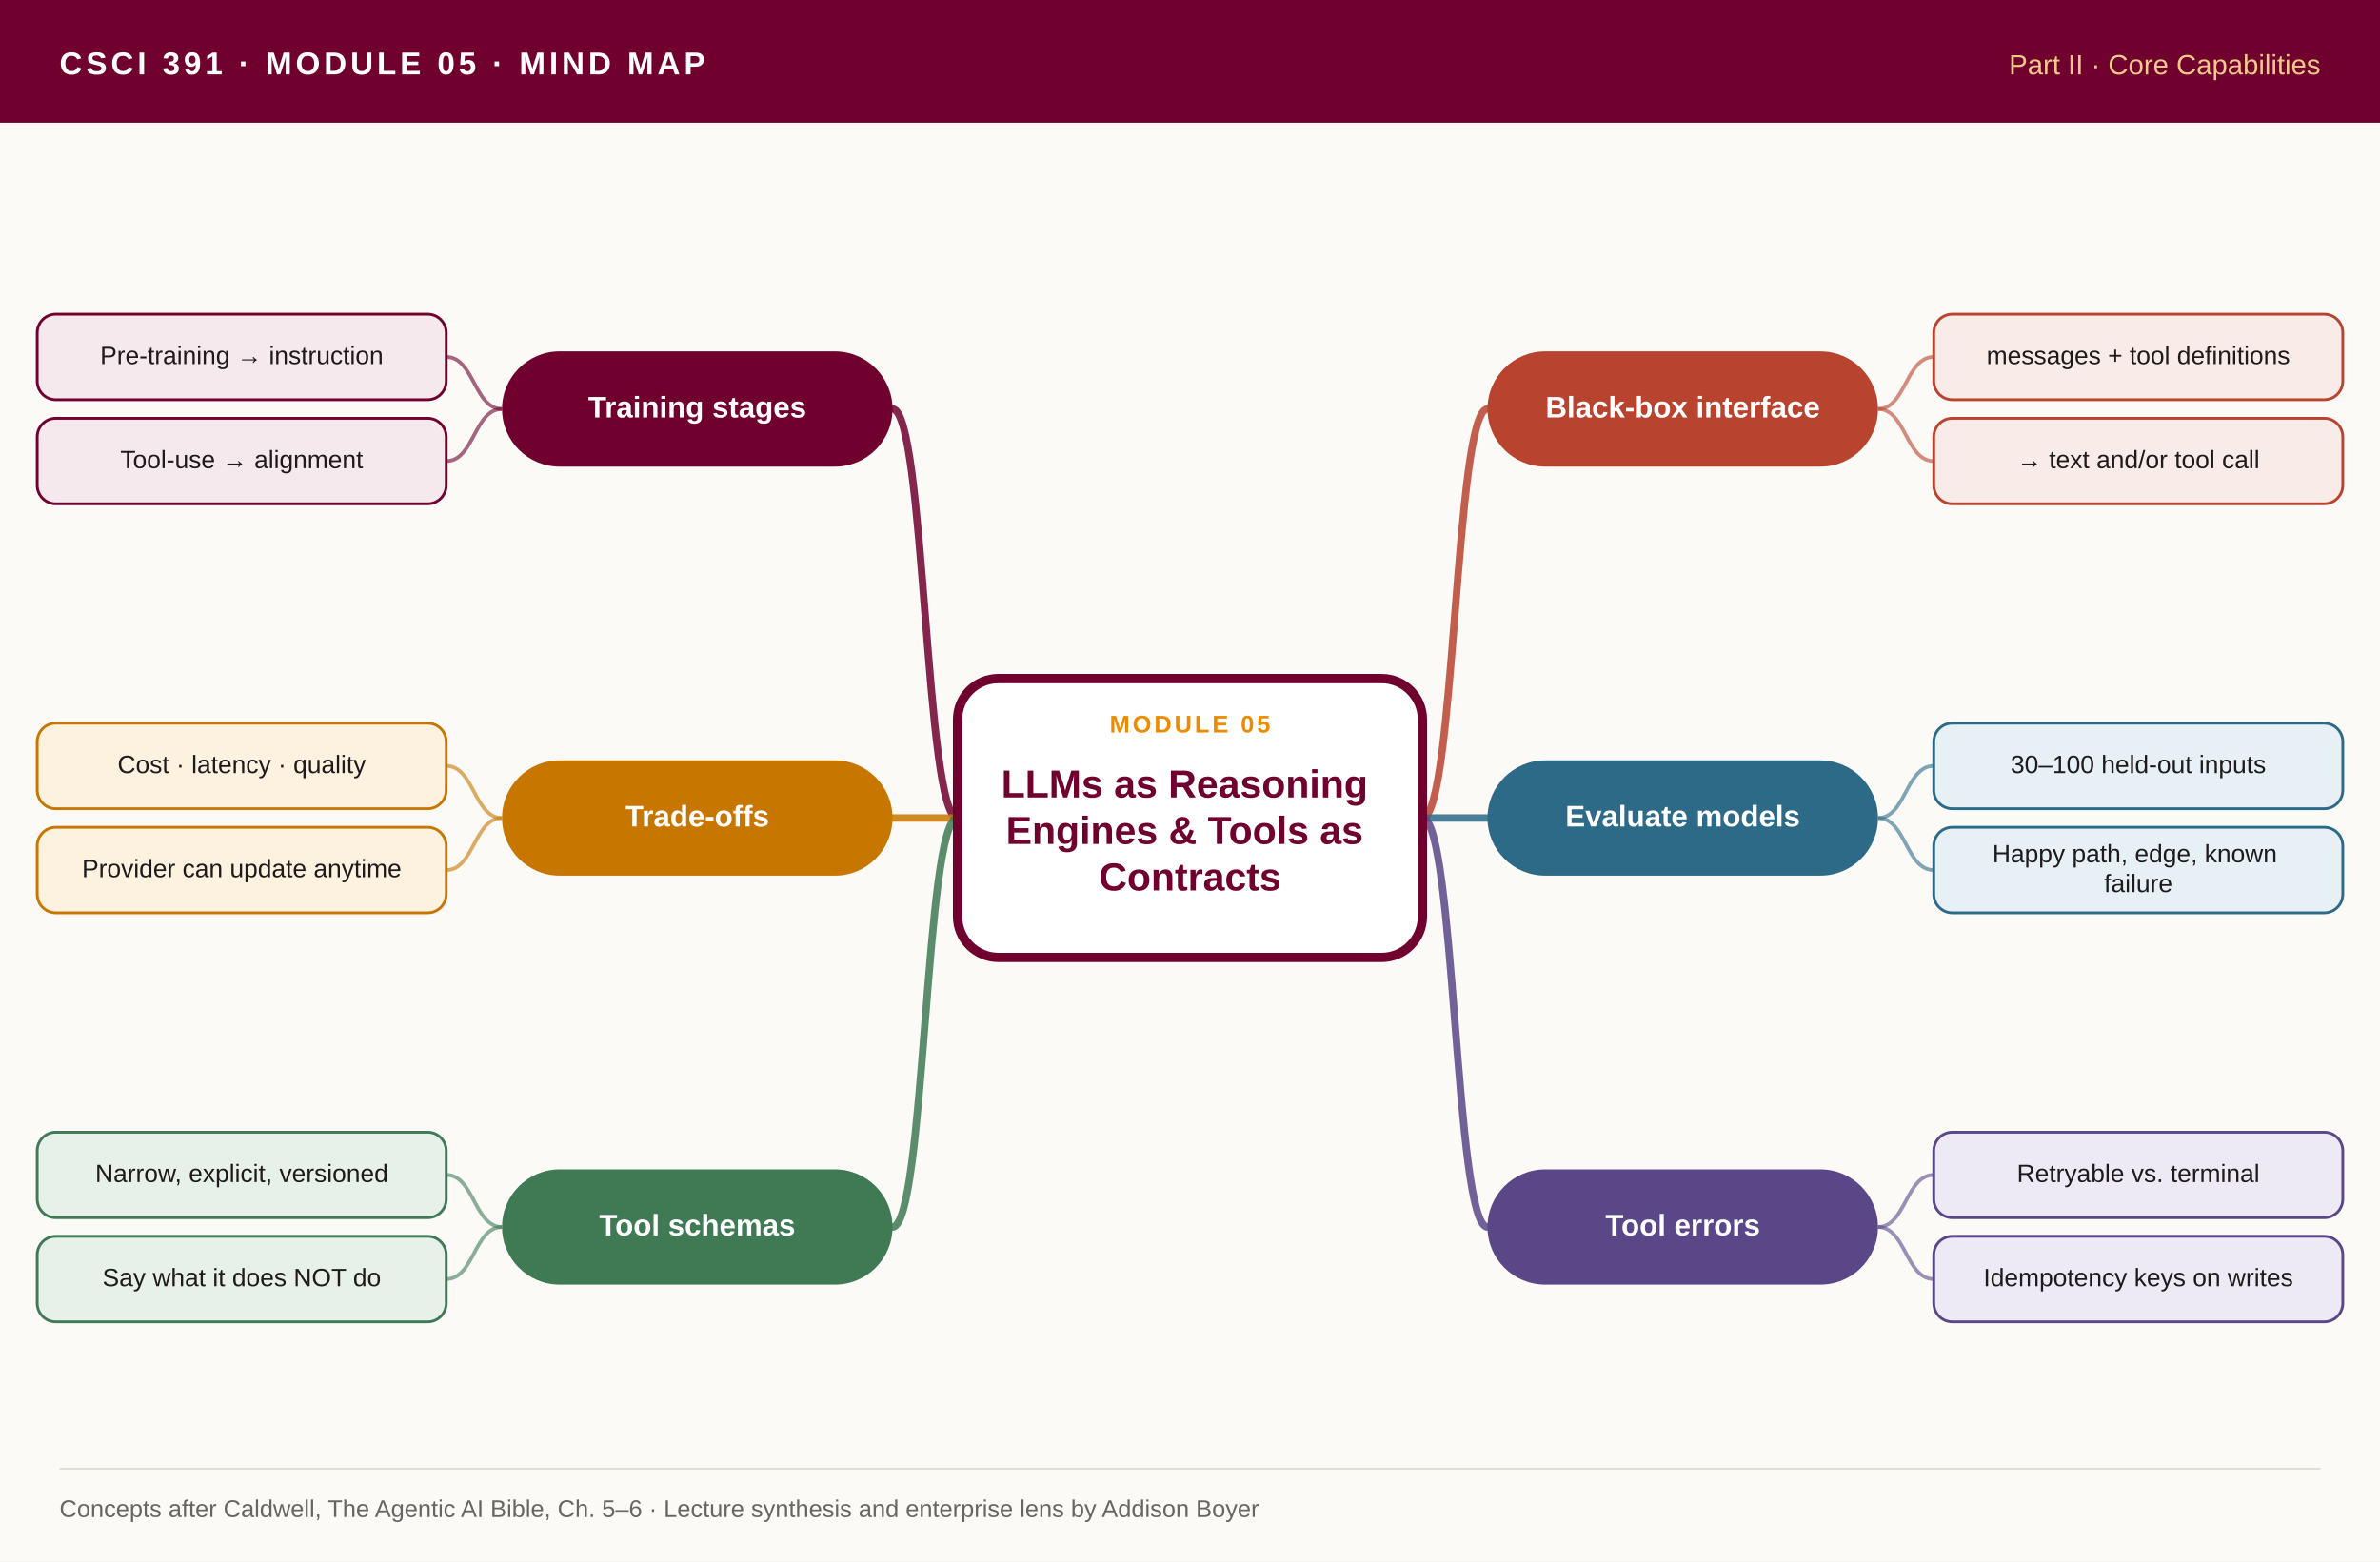
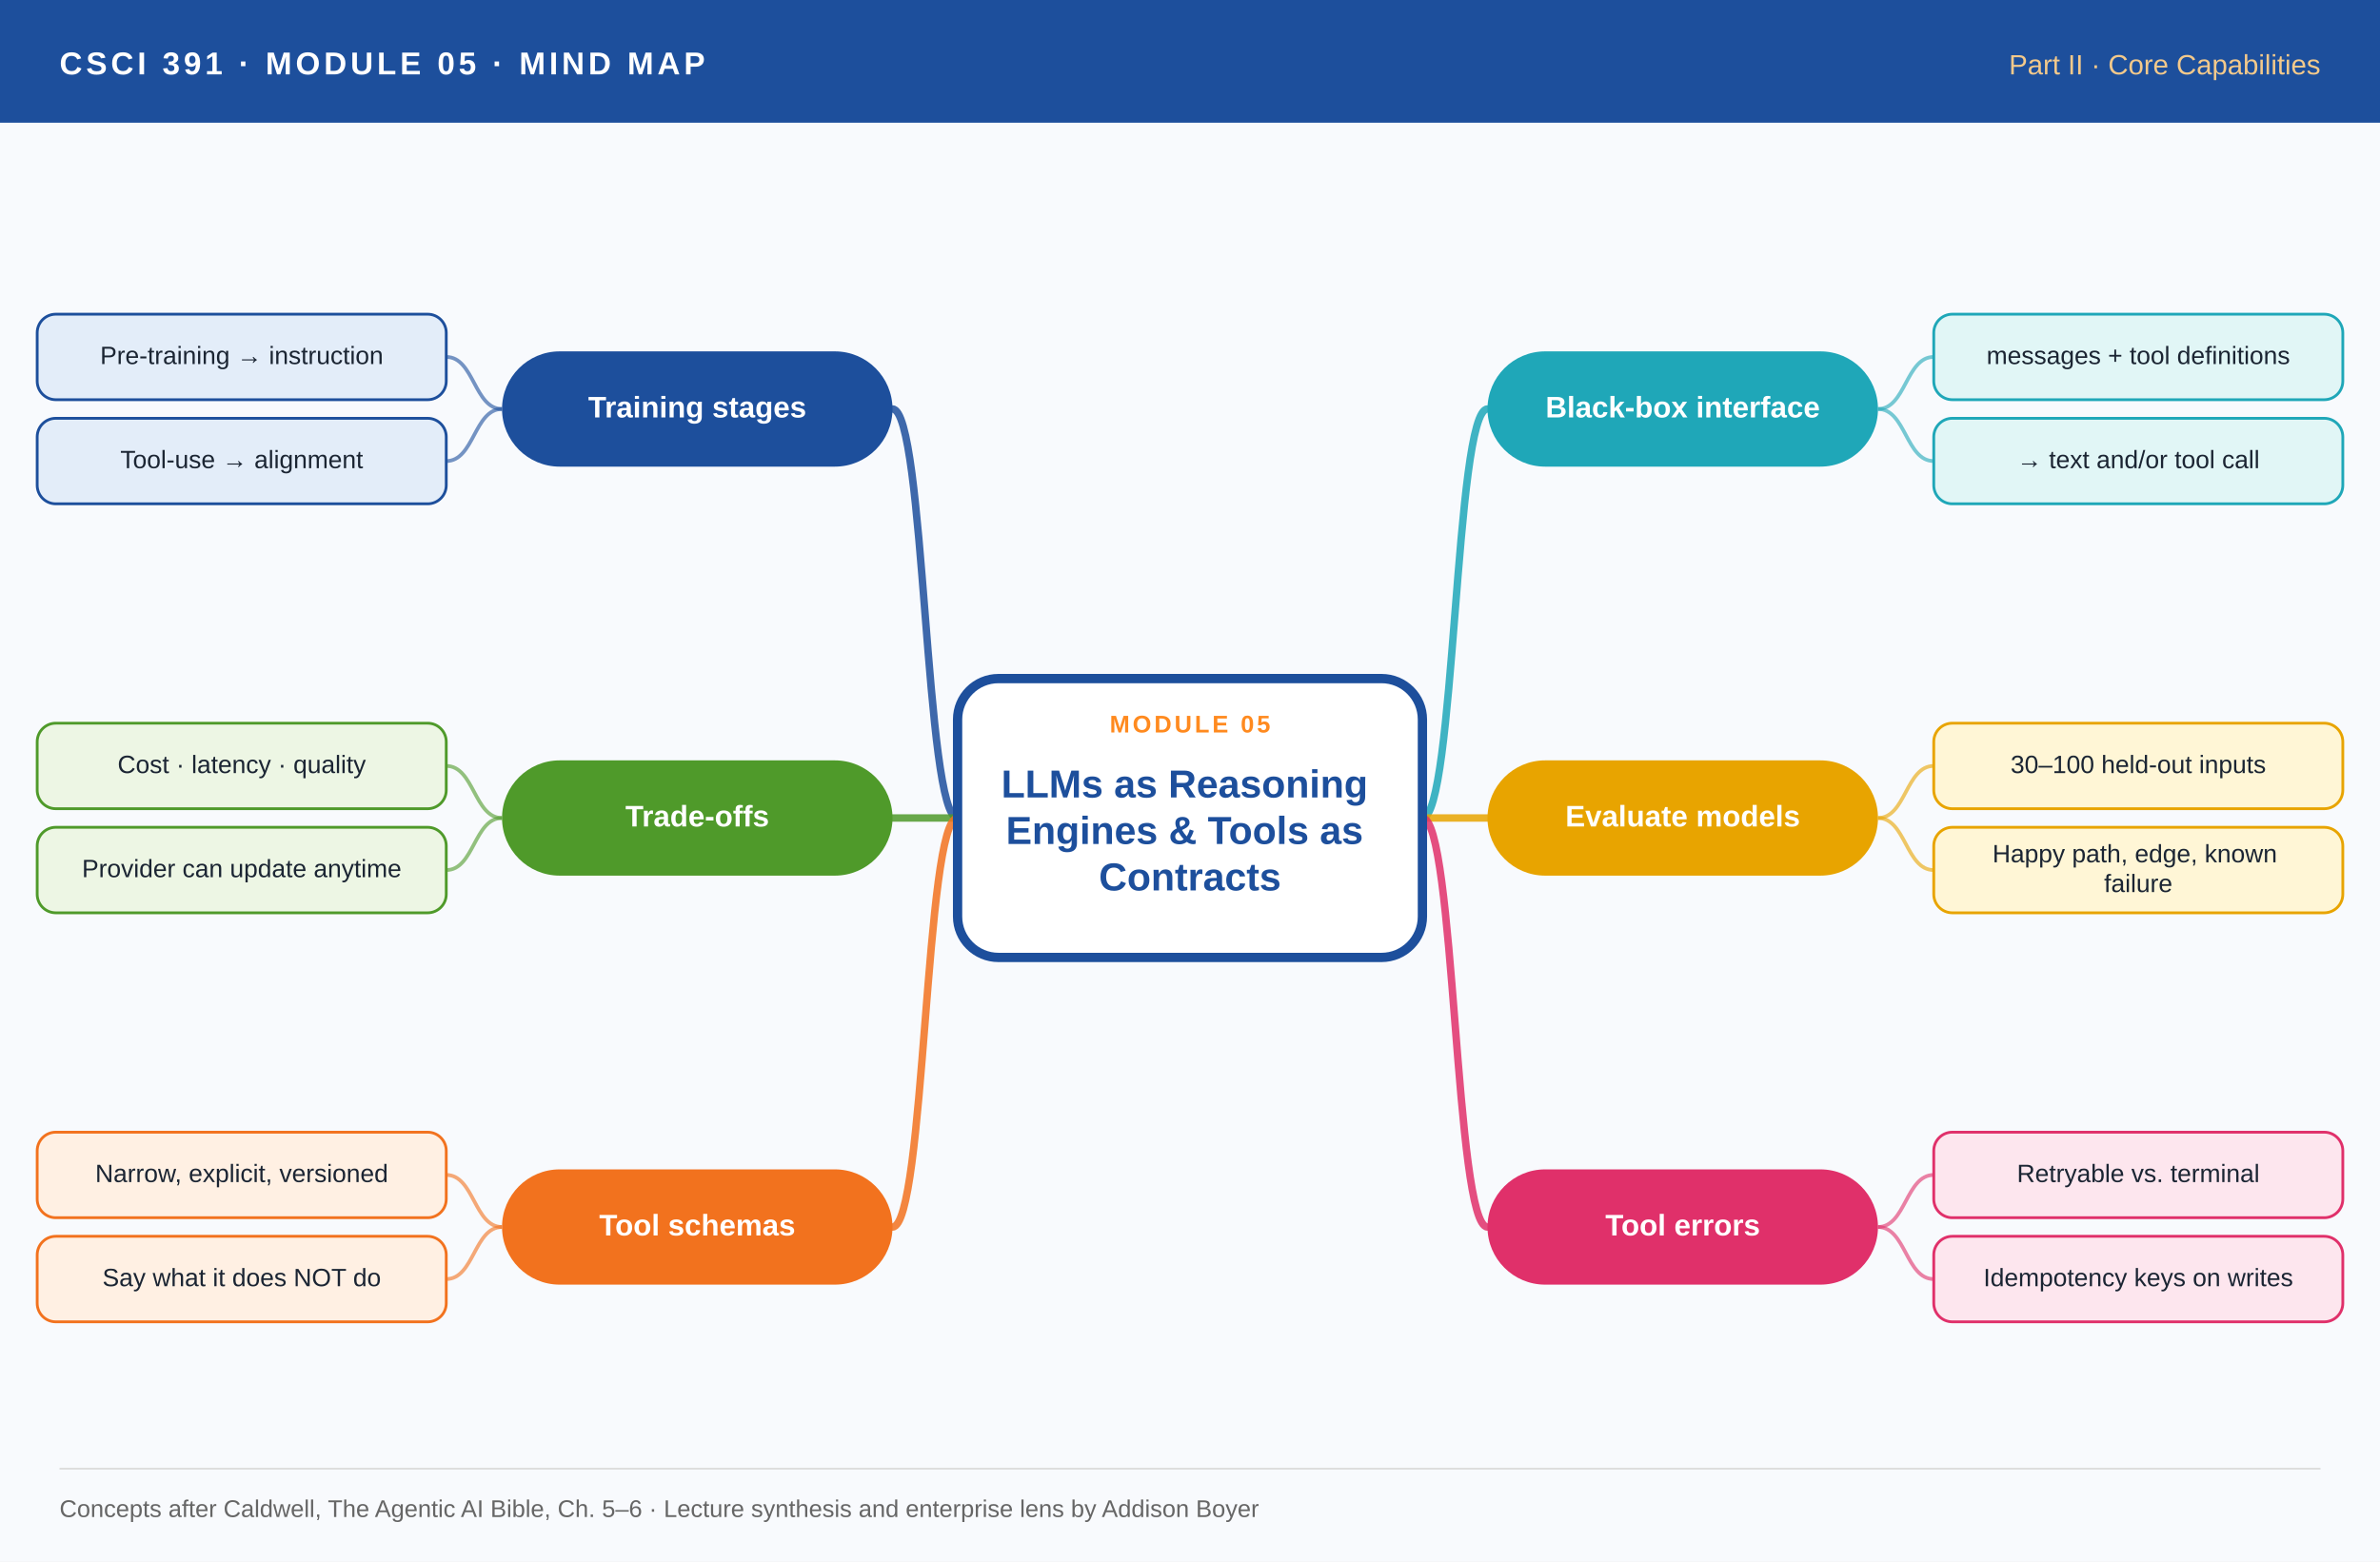
<svg xmlns="http://www.w3.org/2000/svg" viewBox="0 0 1280 840" width="1280" height="840" font-family="'Segoe UI', 'Helvetica Neue', Arial, sans-serif">
-   <rect width="100%" height="100%" fill="#fbfaf7" />
-   <rect width="1280" height="66" fill="#70002e" />
+   <rect width="100%" height="100%" fill="#f8fafd" />
+   <rect width="1280" height="66" fill="#1d4f9c" />
  <text x="32" y="40" fill="#fff" font-size="17" font-weight="700" letter-spacing="2">CSCI 391 · MODULE 05 · MIND MAP</text>
  <text x="1248" y="40" fill="#f3c98b" font-size="15" text-anchor="end">Part II · Core Capabilities</text>
-   <path d="M515,440 C497.5,440 497.5,220 480,220" fill="none" stroke="#70002e" stroke-width="4" stroke-linecap="round" opacity=".85" />
-   <path d="M270,220 C255.0,220 255.0,192.0 240,192.0" fill="none" stroke="#70002e" stroke-width="2" opacity=".6" />
-   <path d="M270,220 C255.0,220 255.0,248.0 240,248.0" fill="none" stroke="#70002e" stroke-width="2" opacity=".6" />
-   <path d="M765,440 C782.5,440 782.5,220 800,220" fill="none" stroke="#b8432f" stroke-width="4" stroke-linecap="round" opacity=".85" />
-   <path d="M1010,220 C1025.0,220 1025.0,192.0 1040,192.0" fill="none" stroke="#b8432f" stroke-width="2" opacity=".6" />
-   <path d="M1010,220 C1025.0,220 1025.0,248.0 1040,248.0" fill="none" stroke="#b8432f" stroke-width="2" opacity=".6" />
-   <path d="M515,440 C497.5,440 497.5,440 480,440" fill="none" stroke="#c77700" stroke-width="4" stroke-linecap="round" opacity=".85" />
-   <path d="M270,440 C255.0,440 255.0,412.0 240,412.0" fill="none" stroke="#c77700" stroke-width="2" opacity=".6" />
-   <path d="M270,440 C255.0,440 255.0,468.0 240,468.0" fill="none" stroke="#c77700" stroke-width="2" opacity=".6" />
-   <path d="M765,440 C782.5,440 782.5,440 800,440" fill="none" stroke="#2d6a87" stroke-width="4" stroke-linecap="round" opacity=".85" />
-   <path d="M1010,440 C1025.0,440 1025.0,412.0 1040,412.0" fill="none" stroke="#2d6a87" stroke-width="2" opacity=".6" />
-   <path d="M1010,440 C1025.0,440 1025.0,468.0 1040,468.0" fill="none" stroke="#2d6a87" stroke-width="2" opacity=".6" />
-   <path d="M515,440 C497.5,440 497.5,660 480,660" fill="none" stroke="#3f7a55" stroke-width="4" stroke-linecap="round" opacity=".85" />
-   <path d="M270,660 C255.0,660 255.0,632.0 240,632.0" fill="none" stroke="#3f7a55" stroke-width="2" opacity=".6" />
-   <path d="M270,660 C255.0,660 255.0,688.0 240,688.0" fill="none" stroke="#3f7a55" stroke-width="2" opacity=".6" />
-   <path d="M765,440 C782.5,440 782.5,660 800,660" fill="none" stroke="#5a4787" stroke-width="4" stroke-linecap="round" opacity=".85" />
-   <path d="M1010,660 C1025.0,660 1025.0,632.0 1040,632.0" fill="none" stroke="#5a4787" stroke-width="2" opacity=".6" />
-   <path d="M1010,660 C1025.0,660 1025.0,688.0 1040,688.0" fill="none" stroke="#5a4787" stroke-width="2" opacity=".6" />
-   <rect x="270" y="189" width="210" height="62" rx="31" fill="#70002e" />
+   <path d="M515,440 C497.5,440 497.5,220 480,220" fill="none" stroke="#1d4f9c" stroke-width="4" stroke-linecap="round" opacity=".85" />
+   <path d="M270,220 C255.0,220 255.0,192.0 240,192.0" fill="none" stroke="#1d4f9c" stroke-width="2" opacity=".6" />
+   <path d="M270,220 C255.0,220 255.0,248.0 240,248.0" fill="none" stroke="#1d4f9c" stroke-width="2" opacity=".6" />
+   <path d="M765,440 C782.5,440 782.5,220 800,220" fill="none" stroke="#1fa7b8" stroke-width="4" stroke-linecap="round" opacity=".85" />
+   <path d="M1010,220 C1025.0,220 1025.0,192.0 1040,192.0" fill="none" stroke="#1fa7b8" stroke-width="2" opacity=".6" />
+   <path d="M1010,220 C1025.0,220 1025.0,248.0 1040,248.0" fill="none" stroke="#1fa7b8" stroke-width="2" opacity=".6" />
+   <path d="M515,440 C497.5,440 497.5,440 480,440" fill="none" stroke="#4f9a2a" stroke-width="4" stroke-linecap="round" opacity=".85" />
+   <path d="M270,440 C255.0,440 255.0,412.0 240,412.0" fill="none" stroke="#4f9a2a" stroke-width="2" opacity=".6" />
+   <path d="M270,440 C255.0,440 255.0,468.0 240,468.0" fill="none" stroke="#4f9a2a" stroke-width="2" opacity=".6" />
+   <path d="M765,440 C782.5,440 782.5,440 800,440" fill="none" stroke="#e8a400" stroke-width="4" stroke-linecap="round" opacity=".85" />
+   <path d="M1010,440 C1025.0,440 1025.0,412.0 1040,412.0" fill="none" stroke="#e8a400" stroke-width="2" opacity=".6" />
+   <path d="M1010,440 C1025.0,440 1025.0,468.0 1040,468.0" fill="none" stroke="#e8a400" stroke-width="2" opacity=".6" />
+   <path d="M515,440 C497.5,440 497.5,660 480,660" fill="none" stroke="#f2721e" stroke-width="4" stroke-linecap="round" opacity=".85" />
+   <path d="M270,660 C255.0,660 255.0,632.0 240,632.0" fill="none" stroke="#f2721e" stroke-width="2" opacity=".6" />
+   <path d="M270,660 C255.0,660 255.0,688.0 240,688.0" fill="none" stroke="#f2721e" stroke-width="2" opacity=".6" />
+   <path d="M765,440 C782.5,440 782.5,660 800,660" fill="none" stroke="#e0306a" stroke-width="4" stroke-linecap="round" opacity=".85" />
+   <path d="M1010,660 C1025.0,660 1025.0,632.0 1040,632.0" fill="none" stroke="#e0306a" stroke-width="2" opacity=".6" />
+   <path d="M1010,660 C1025.0,660 1025.0,688.0 1040,688.0" fill="none" stroke="#e0306a" stroke-width="2" opacity=".6" />
+   <rect x="270" y="189" width="210" height="62" rx="31" fill="#1d4f9c" />
  <text text-anchor="middle" dominant-baseline="middle" fill="#fff" font-size="16" font-weight="700">
    <tspan x="375" y="220.0">Training stages</tspan>
  </text>
-   <rect x="20" y="169.0" width="220" height="46" rx="10" fill="#f6e9ee" stroke="#70002e" stroke-width="1.5" />
-   <text text-anchor="middle" dominant-baseline="middle" fill="#1f1a1c" font-size="13.5">
+   <rect x="20" y="169.0" width="220" height="46" rx="10" fill="#e3edf9" stroke="#1d4f9c" stroke-width="1.5" />
+   <text text-anchor="middle" dominant-baseline="middle" fill="#1b2533" font-size="13.5">
    <tspan x="130" y="192.0">Pre-training → instruction</tspan>
  </text>
-   <rect x="20" y="225.0" width="220" height="46" rx="10" fill="#f6e9ee" stroke="#70002e" stroke-width="1.5" />
-   <text text-anchor="middle" dominant-baseline="middle" fill="#1f1a1c" font-size="13.5">
+   <rect x="20" y="225.0" width="220" height="46" rx="10" fill="#e3edf9" stroke="#1d4f9c" stroke-width="1.5" />
+   <text text-anchor="middle" dominant-baseline="middle" fill="#1b2533" font-size="13.5">
    <tspan x="130" y="248.0">Tool-use → alignment</tspan>
  </text>
-   <rect x="800" y="189" width="210" height="62" rx="31" fill="#b8432f" />
+   <rect x="800" y="189" width="210" height="62" rx="31" fill="#1fa7b8" />
  <text text-anchor="middle" dominant-baseline="middle" fill="#fff" font-size="16" font-weight="700">
    <tspan x="905" y="220.0">Black-box interface</tspan>
  </text>
-   <rect x="1040" y="169.0" width="220" height="46" rx="10" fill="#f9ebe7" stroke="#b8432f" stroke-width="1.5" />
-   <text text-anchor="middle" dominant-baseline="middle" fill="#1f1a1c" font-size="13.5">
+   <rect x="1040" y="169.0" width="220" height="46" rx="10" fill="#e1f6f6" stroke="#1fa7b8" stroke-width="1.5" />
+   <text text-anchor="middle" dominant-baseline="middle" fill="#1b2533" font-size="13.5">
    <tspan x="1150" y="192.0">messages + tool definitions</tspan>
  </text>
-   <rect x="1040" y="225.0" width="220" height="46" rx="10" fill="#f9ebe7" stroke="#b8432f" stroke-width="1.5" />
-   <text text-anchor="middle" dominant-baseline="middle" fill="#1f1a1c" font-size="13.5">
+   <rect x="1040" y="225.0" width="220" height="46" rx="10" fill="#e1f6f6" stroke="#1fa7b8" stroke-width="1.5" />
+   <text text-anchor="middle" dominant-baseline="middle" fill="#1b2533" font-size="13.5">
    <tspan x="1150" y="248.0">→ text and/or tool call</tspan>
  </text>
-   <rect x="270" y="409" width="210" height="62" rx="31" fill="#c77700" />
+   <rect x="270" y="409" width="210" height="62" rx="31" fill="#4f9a2a" />
  <text text-anchor="middle" dominant-baseline="middle" fill="#fff" font-size="16" font-weight="700">
    <tspan x="375" y="440.0">Trade-offs</tspan>
  </text>
-   <rect x="20" y="389.0" width="220" height="46" rx="10" fill="#fdf1df" stroke="#c77700" stroke-width="1.5" />
-   <text text-anchor="middle" dominant-baseline="middle" fill="#1f1a1c" font-size="13.5">
+   <rect x="20" y="389.0" width="220" height="46" rx="10" fill="#edf6e4" stroke="#4f9a2a" stroke-width="1.5" />
+   <text text-anchor="middle" dominant-baseline="middle" fill="#1b2533" font-size="13.5">
    <tspan x="130" y="412.0">Cost · latency · quality</tspan>
  </text>
-   <rect x="20" y="445.0" width="220" height="46" rx="10" fill="#fdf1df" stroke="#c77700" stroke-width="1.5" />
-   <text text-anchor="middle" dominant-baseline="middle" fill="#1f1a1c" font-size="13.5">
+   <rect x="20" y="445.0" width="220" height="46" rx="10" fill="#edf6e4" stroke="#4f9a2a" stroke-width="1.5" />
+   <text text-anchor="middle" dominant-baseline="middle" fill="#1b2533" font-size="13.5">
    <tspan x="130" y="468.0">Provider can update anytime</tspan>
  </text>
-   <rect x="800" y="409" width="210" height="62" rx="31" fill="#2d6a87" />
+   <rect x="800" y="409" width="210" height="62" rx="31" fill="#e8a400" />
  <text text-anchor="middle" dominant-baseline="middle" fill="#fff" font-size="16" font-weight="700">
    <tspan x="905" y="440.0">Evaluate models</tspan>
  </text>
-   <rect x="1040" y="389.0" width="220" height="46" rx="10" fill="#e6f0f5" stroke="#2d6a87" stroke-width="1.5" />
-   <text text-anchor="middle" dominant-baseline="middle" fill="#1f1a1c" font-size="13.5">
+   <rect x="1040" y="389.0" width="220" height="46" rx="10" fill="#fff6d6" stroke="#e8a400" stroke-width="1.5" />
+   <text text-anchor="middle" dominant-baseline="middle" fill="#1b2533" font-size="13.5">
    <tspan x="1150" y="412.0">30–100 held-out inputs</tspan>
  </text>
-   <rect x="1040" y="445.0" width="220" height="46" rx="10" fill="#e6f0f5" stroke="#2d6a87" stroke-width="1.5" />
-   <text text-anchor="middle" dominant-baseline="middle" fill="#1f1a1c" font-size="13.5">
+   <rect x="1040" y="445.0" width="220" height="46" rx="10" fill="#fff6d6" stroke="#e8a400" stroke-width="1.5" />
+   <text text-anchor="middle" dominant-baseline="middle" fill="#1b2533" font-size="13.5">
    <tspan x="1150" y="460.0">Happy path, edge, known</tspan>
    <tspan x="1150" y="476.0">failure</tspan>
  </text>
-   <rect x="270" y="629" width="210" height="62" rx="31" fill="#3f7a55" />
+   <rect x="270" y="629" width="210" height="62" rx="31" fill="#f2721e" />
  <text text-anchor="middle" dominant-baseline="middle" fill="#fff" font-size="16" font-weight="700">
    <tspan x="375" y="660.0">Tool schemas</tspan>
  </text>
-   <rect x="20" y="609.0" width="220" height="46" rx="10" fill="#e7f1ea" stroke="#3f7a55" stroke-width="1.5" />
-   <text text-anchor="middle" dominant-baseline="middle" fill="#1f1a1c" font-size="13.5">
+   <rect x="20" y="609.0" width="220" height="46" rx="10" fill="#fff0e3" stroke="#f2721e" stroke-width="1.5" />
+   <text text-anchor="middle" dominant-baseline="middle" fill="#1b2533" font-size="13.5">
    <tspan x="130" y="632.0">Narrow, explicit, versioned</tspan>
  </text>
-   <rect x="20" y="665.0" width="220" height="46" rx="10" fill="#e7f1ea" stroke="#3f7a55" stroke-width="1.5" />
-   <text text-anchor="middle" dominant-baseline="middle" fill="#1f1a1c" font-size="13.5">
+   <rect x="20" y="665.0" width="220" height="46" rx="10" fill="#fff0e3" stroke="#f2721e" stroke-width="1.5" />
+   <text text-anchor="middle" dominant-baseline="middle" fill="#1b2533" font-size="13.5">
    <tspan x="130" y="688.0">Say what it does NOT do</tspan>
  </text>
-   <rect x="800" y="629" width="210" height="62" rx="31" fill="#5a4787" />
+   <rect x="800" y="629" width="210" height="62" rx="31" fill="#e0306a" />
  <text text-anchor="middle" dominant-baseline="middle" fill="#fff" font-size="16" font-weight="700">
    <tspan x="905" y="660.0">Tool errors</tspan>
  </text>
-   <rect x="1040" y="609.0" width="220" height="46" rx="10" fill="#eeeaf5" stroke="#5a4787" stroke-width="1.5" />
-   <text text-anchor="middle" dominant-baseline="middle" fill="#1f1a1c" font-size="13.5">
+   <rect x="1040" y="609.0" width="220" height="46" rx="10" fill="#fde6ee" stroke="#e0306a" stroke-width="1.5" />
+   <text text-anchor="middle" dominant-baseline="middle" fill="#1b2533" font-size="13.5">
    <tspan x="1150" y="632.0">Retryable vs. terminal</tspan>
  </text>
-   <rect x="1040" y="665.0" width="220" height="46" rx="10" fill="#eeeaf5" stroke="#5a4787" stroke-width="1.5" />
-   <text text-anchor="middle" dominant-baseline="middle" fill="#1f1a1c" font-size="13.5">
+   <rect x="1040" y="665.0" width="220" height="46" rx="10" fill="#fde6ee" stroke="#e0306a" stroke-width="1.5" />
+   <text text-anchor="middle" dominant-baseline="middle" fill="#1b2533" font-size="13.5">
    <tspan x="1150" y="688.0">Idempotency keys on writes</tspan>
  </text>
-   <rect x="515" y="365" width="250" height="150" rx="22" fill="#fff" stroke="#70002e" stroke-width="5" />
-   <text x="640" y="394" text-anchor="middle" fill="#ED8B00" font-size="13" font-weight="700" letter-spacing="1.5">MODULE 05</text>
-   <text text-anchor="middle" dominant-baseline="middle" fill="#70002e" font-size="21" font-weight="800">
+   <rect x="515" y="365" width="250" height="150" rx="22" fill="#fff" stroke="#1d4f9c" stroke-width="5" />
+   <text x="640" y="394" text-anchor="middle" fill="#ff8a1f" font-size="13" font-weight="700" letter-spacing="1.5">MODULE 05</text>
+   <text text-anchor="middle" dominant-baseline="middle" fill="#1d4f9c" font-size="21" font-weight="800">
    <tspan x="640" y="423.0">LLMs as Reasoning</tspan>
    <tspan x="640" y="448.0">Engines &amp; Tools as</tspan>
    <tspan x="640" y="473.0">Contracts</tspan>
  </text>
  <line x1="32" y1="790" x2="1248" y2="790" stroke="#ddd" />
  <text x="32" y="816" fill="#666" font-size="13">Concepts after Caldwell, The Agentic AI Bible, Ch. 5–6 · Lecture synthesis and enterprise lens by Addison Boyer</text>
</svg>
